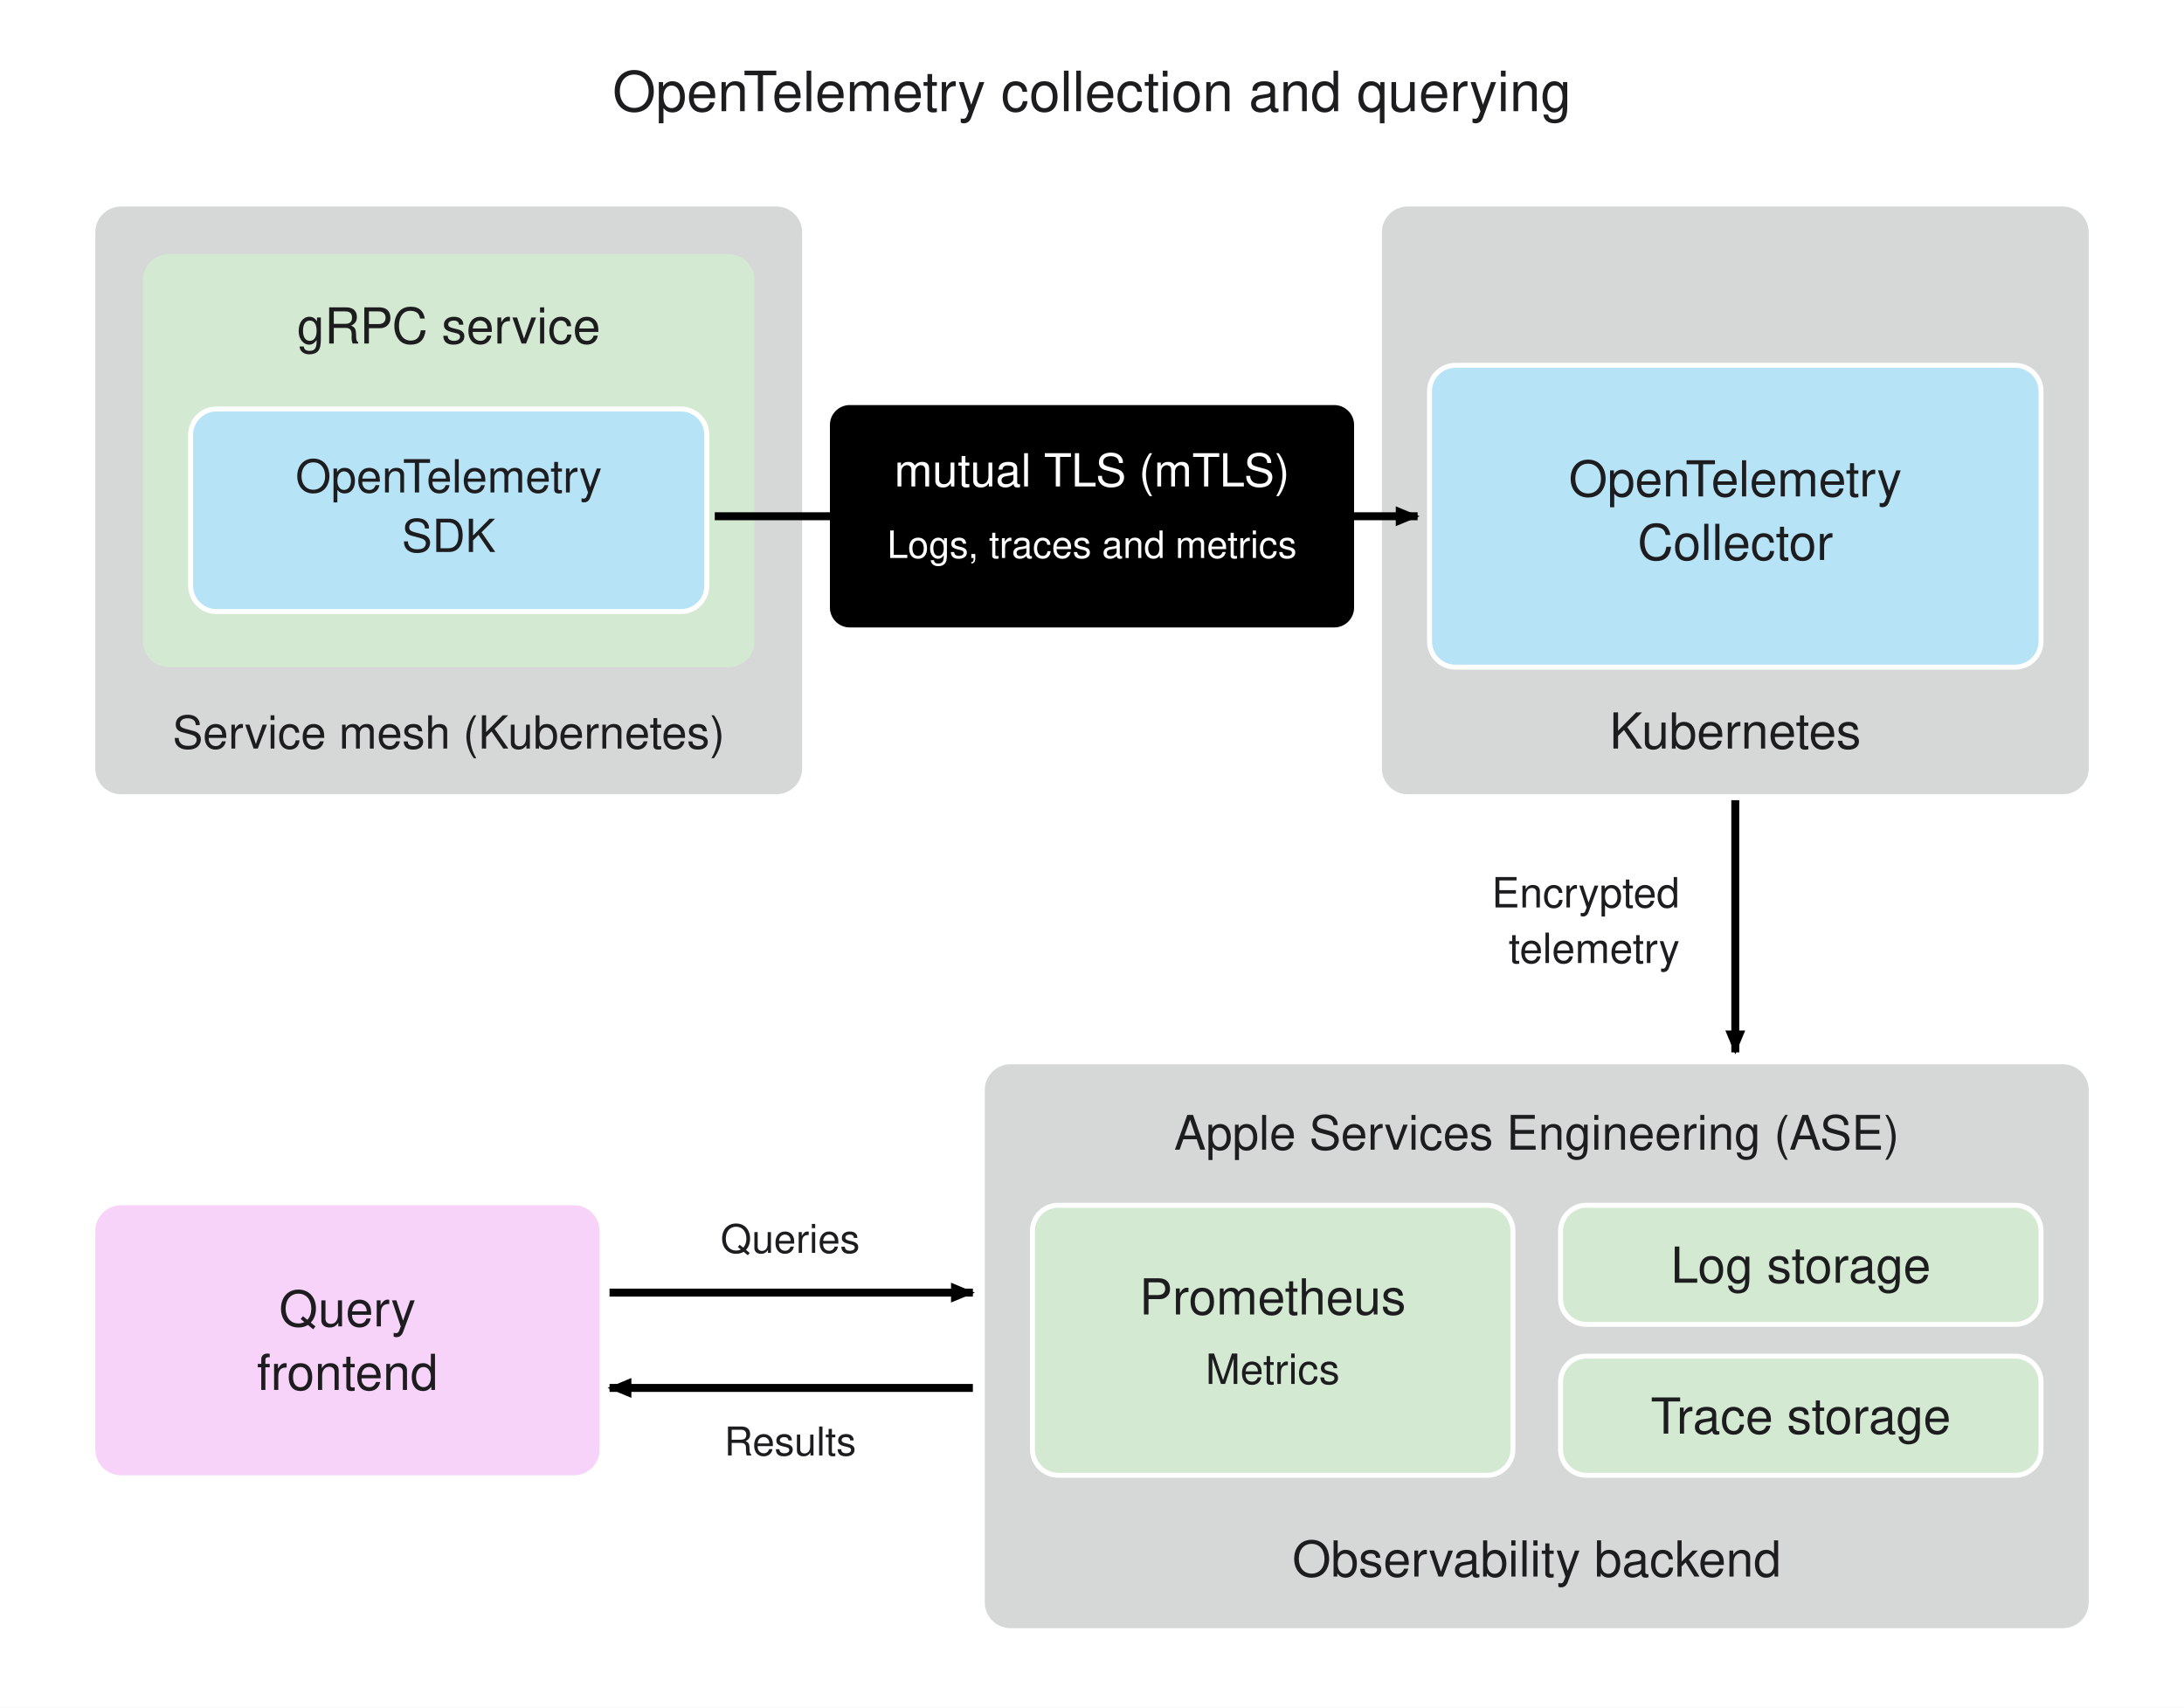
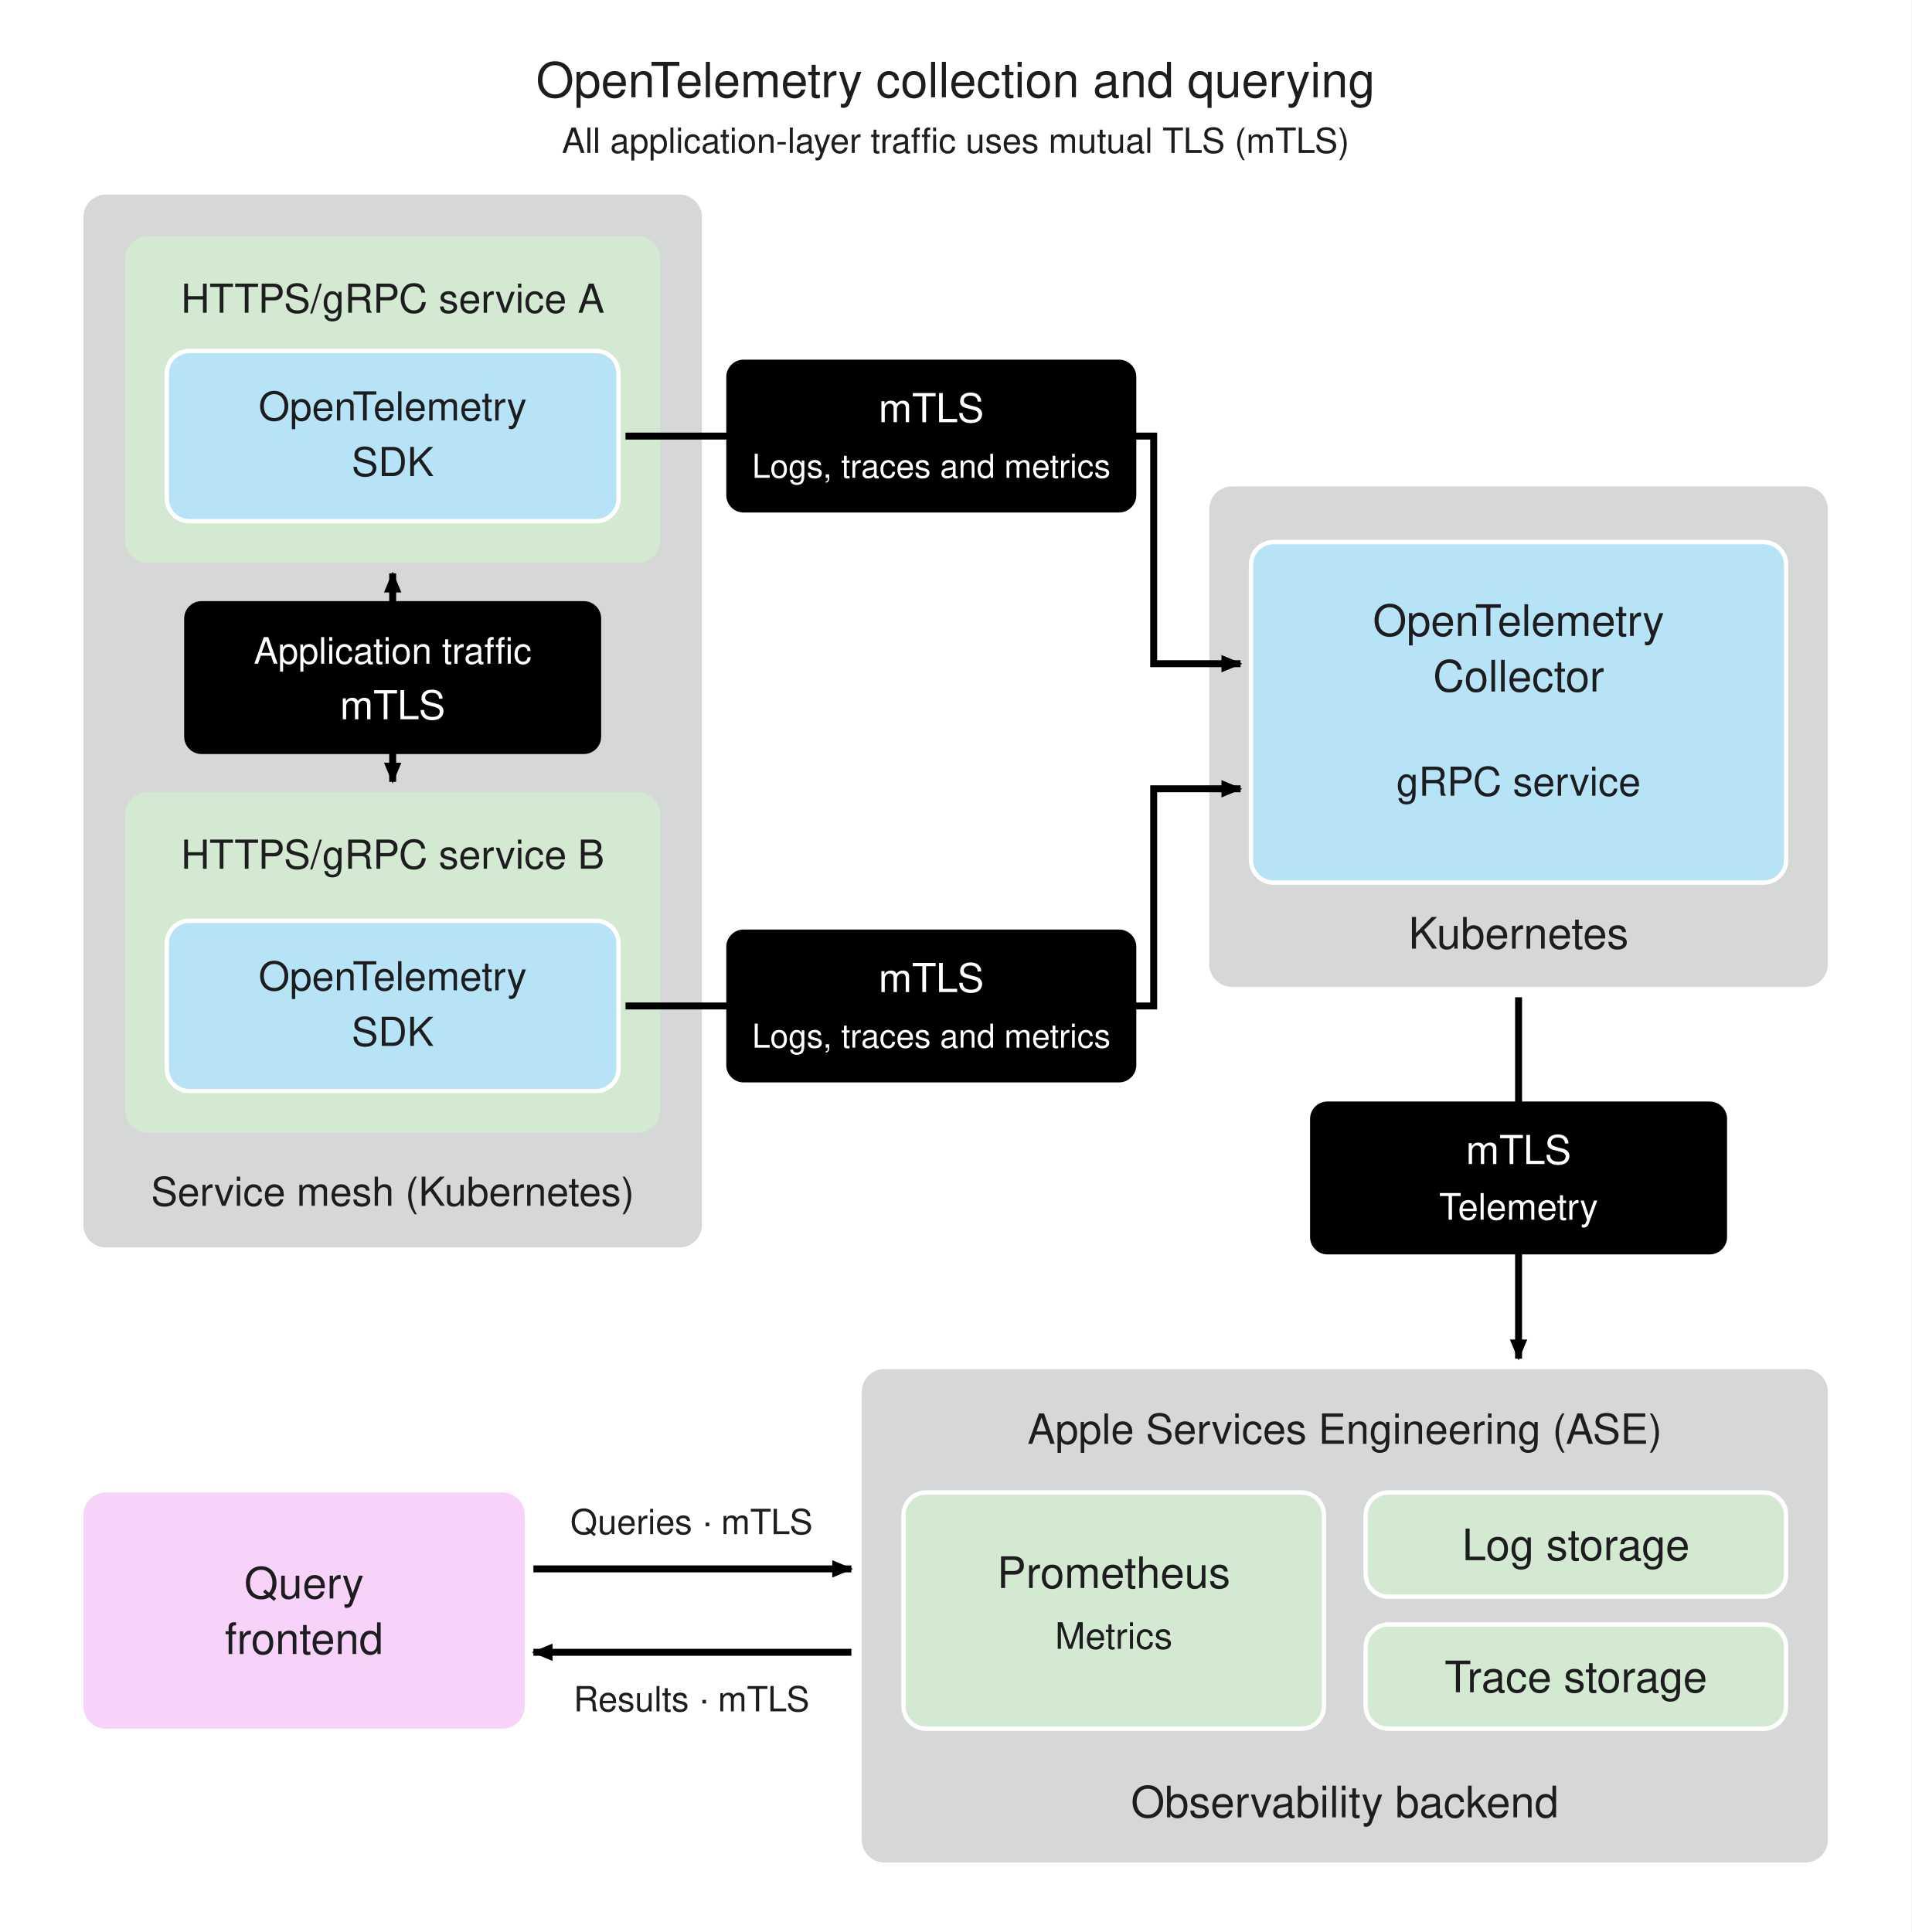
- <svg xmlns="http://www.w3.org/2000/svg" width="1100" height="860" viewBox="0 0 1100 860" role="img" aria-labelledby="title description">
+ <svg xmlns="http://www.w3.org/2000/svg" width="1100" height="1112" viewBox="0 0 1100 1112" role="img" aria-labelledby="title description">
  <defs>
    <marker id="arrow" viewBox="0 0 12 10" refX="11" refY="5" markerWidth="12" markerHeight="10" markerUnits="userSpaceOnUse" orient="auto-start-reverse">
      <path d="M 0 0 L 12 5 L 0 10 Z" fill="#000" />
    </marker>
  </defs>
-   <rect width="1100" height="860" fill="#fff" />
+   <rect width="1100" height="1112" fill="#fff" />
  <g font-family="Helvetica, Arial, Liberation Sans, sans-serif" fill="#1d1d1f" font-weight="400" text-anchor="middle">
    <text x="550" y="56" font-size="28">OpenTelemetry collection and querying</text>
-     <rect x="48" y="104" width="356" height="296" rx="13" fill="#d6d7d7" />
-     <rect x="72" y="128" width="308" height="208" rx="13" fill="#d4e9d2" />
-     <text x="226" y="173" font-size="25">gRPC service</text>
-     <rect x="96" y="206" width="260" height="102" rx="13" fill="#b7e3f7" stroke="#fff" stroke-width="2.5" />
-     <text x="226" y="248" font-size="23">OpenTelemetry</text>
-     <text x="226" y="278" font-size="23">SDK</text>
-     <text x="226" y="377" font-size="23">Service mesh (Kubernetes)</text>
-     <rect x="696" y="104" width="356" height="296" rx="13" fill="#d6d7d7" />
-     <rect x="720" y="184" width="308" height="152" rx="13" fill="#b7e3f7" stroke="#fff" stroke-width="2.5" />
-     <text x="874" y="250" font-size="25">OpenTelemetry</text>
-     <text x="874" y="282" font-size="25">Collector</text>
-     <text x="874" y="377" font-size="25">Kubernetes</text>
-     <path d="M 360 260 H 714" fill="none" stroke="#000" stroke-width="4" marker-end="url(#arrow)" />
-     <rect x="418" y="204" width="264" height="112" rx="10" fill="#000" />
-     <text x="550" y="245" font-size="23" fill="#fff">mutual TLS (mTLS)</text>
-     <text x="550" y="281" font-size="19" fill="#fff">Logs, traces and metrics</text>
-     <path d="M 874 403 V 530" fill="none" stroke="#000" stroke-width="4" marker-end="url(#arrow)" />
-     <text x="846" y="457" font-size="21" text-anchor="end">Encrypted</text>
-     <text x="846" y="485" font-size="21" text-anchor="end">telemetry</text>
-     <rect x="496" y="536" width="556" height="284" rx="13" fill="#d6d7d7" />
-     <text x="774" y="579" font-size="24">Apple Services Engineering (ASE)</text>
-     <rect x="520" y="607" width="242" height="136" rx="13" fill="#d4e9d2" stroke="#fff" stroke-width="2.5" />
-     <text x="641" y="662" font-size="25">Prometheus</text>
-     <text x="641" y="697" font-size="21">Metrics</text>
-     <rect x="786" y="607" width="242" height="60" rx="13" fill="#d4e9d2" stroke="#fff" stroke-width="2.5" />
-     <text x="907" y="646" font-size="25">Log storage</text>
-     <rect x="786" y="683" width="242" height="60" rx="13" fill="#d4e9d2" stroke="#fff" stroke-width="2.5" />
-     <text x="907" y="722" font-size="25">Trace storage</text>
-     <text x="774" y="794" font-size="25">Observability backend</text>
-     <rect x="48" y="607" width="254" height="136" rx="13" fill="#f7d2f9" />
-     <text x="175" y="668" font-size="25">Query</text>
-     <text x="175" y="700" font-size="25">frontend</text>
-     <path d="M 307 651 H 490" fill="none" stroke="#000" stroke-width="4" marker-end="url(#arrow)" />
-     <text x="398" y="631" font-size="20">Queries</text>
-     <path d="M 490 699 H 307" fill="none" stroke="#000" stroke-width="4" marker-end="url(#arrow)" />
-     <text x="398" y="733" font-size="20">Results</text>
+     <text x="550" y="88" font-size="20">All application-layer traffic uses mutual TLS (mTLS)</text>
+     <rect x="48" y="112" width="356" height="606" rx="13" fill="#d6d7d7" />
+     <rect x="72" y="136" width="308" height="188" rx="13" fill="#d4e9d2" />
+     <text x="226" y="180" font-size="23">HTTPS/gRPC service A</text>
+     <rect x="96" y="202" width="260" height="98" rx="13" fill="#b7e3f7" stroke="#fff" stroke-width="2.5" />
+     <text x="226" y="242" font-size="23">OpenTelemetry</text>
+     <text x="226" y="274" font-size="23">SDK</text>
+     <rect x="72" y="456" width="308" height="196" rx="13" fill="#d4e9d2" />
+     <text x="226" y="500" font-size="23">HTTPS/gRPC service B</text>
+     <rect x="96" y="530" width="260" height="98" rx="13" fill="#b7e3f7" stroke="#fff" stroke-width="2.5" />
+     <text x="226" y="570" font-size="23">OpenTelemetry</text>
+     <text x="226" y="602" font-size="23">SDK</text>
+     <text x="226" y="694" font-size="23">Service mesh (Kubernetes)</text>
+     <path d="M 226 330 V 450" fill="none" stroke="#000" stroke-width="4" marker-start="url(#arrow)" marker-end="url(#arrow)" />
+     <rect x="106" y="346" width="240" height="88" rx="10" fill="#000" />
+     <text x="226" y="382" font-size="21" fill="#fff">Application traffic</text>
+     <text x="226" y="414" font-size="23" fill="#fff">mTLS</text>
+     <rect x="696" y="280" width="356" height="288" rx="13" fill="#d6d7d7" />
+     <rect x="720" y="312" width="308" height="196" rx="13" fill="#b7e3f7" stroke="#fff" stroke-width="2.5" />
+     <text x="874" y="366" font-size="25">OpenTelemetry</text>
+     <text x="874" y="398" font-size="25">Collector</text>
+     <text x="874" y="458" font-size="23">gRPC service</text>
+     <text x="874" y="546" font-size="25">Kubernetes</text>
+     <path d="M 360 251 H 664 V 382 H 714" fill="none" stroke="#000" stroke-width="4" marker-end="url(#arrow)" />
+     <rect x="418" y="207" width="236" height="88" rx="10" fill="#000" />
+     <text x="536" y="243" font-size="23" fill="#fff">mTLS</text>
+     <text x="536" y="275" font-size="19" fill="#fff">Logs, traces and metrics</text>
+     <path d="M 360 579 H 664 V 454 H 714" fill="none" stroke="#000" stroke-width="4" marker-end="url(#arrow)" />
+     <rect x="418" y="535" width="236" height="88" rx="10" fill="#000" />
+     <text x="536" y="571" font-size="23" fill="#fff">mTLS</text>
+     <text x="536" y="603" font-size="19" fill="#fff">Logs, traces and metrics</text>
+     <path d="M 874 574 V 782" fill="none" stroke="#000" stroke-width="4" marker-end="url(#arrow)" />
+     <rect x="754" y="634" width="240" height="88" rx="10" fill="#000" />
+     <text x="874" y="670" font-size="23" fill="#fff">mTLS</text>
+     <text x="874" y="702" font-size="21" fill="#fff">Telemetry</text>
+     <rect x="496" y="788" width="556" height="284" rx="13" fill="#d6d7d7" />
+     <text x="774" y="831" font-size="24">Apple Services Engineering (ASE)</text>
+     <rect x="520" y="859" width="242" height="136" rx="13" fill="#d4e9d2" stroke="#fff" stroke-width="2.5" />
+     <text x="641" y="914" font-size="25">Prometheus</text>
+     <text x="641" y="949" font-size="21">Metrics</text>
+     <rect x="786" y="859" width="242" height="60" rx="13" fill="#d4e9d2" stroke="#fff" stroke-width="2.5" />
+     <text x="907" y="898" font-size="25">Log storage</text>
+     <rect x="786" y="935" width="242" height="60" rx="13" fill="#d4e9d2" stroke="#fff" stroke-width="2.5" />
+     <text x="907" y="974" font-size="25">Trace storage</text>
+     <text x="774" y="1046" font-size="25">Observability backend</text>
+     <rect x="48" y="859" width="254" height="136" rx="13" fill="#f7d2f9" />
+     <text x="175" y="920" font-size="25">Query</text>
+     <text x="175" y="952" font-size="25">frontend</text>
+     <path d="M 307 903 H 490" fill="none" stroke="#000" stroke-width="4" marker-end="url(#arrow)" />
+     <text x="398" y="883" font-size="20">Queries · mTLS</text>
+     <path d="M 490 951 H 307" fill="none" stroke="#000" stroke-width="4" marker-end="url(#arrow)" />
+     <text x="398" y="985" font-size="20">Results · mTLS</text>
  </g>
</svg>
